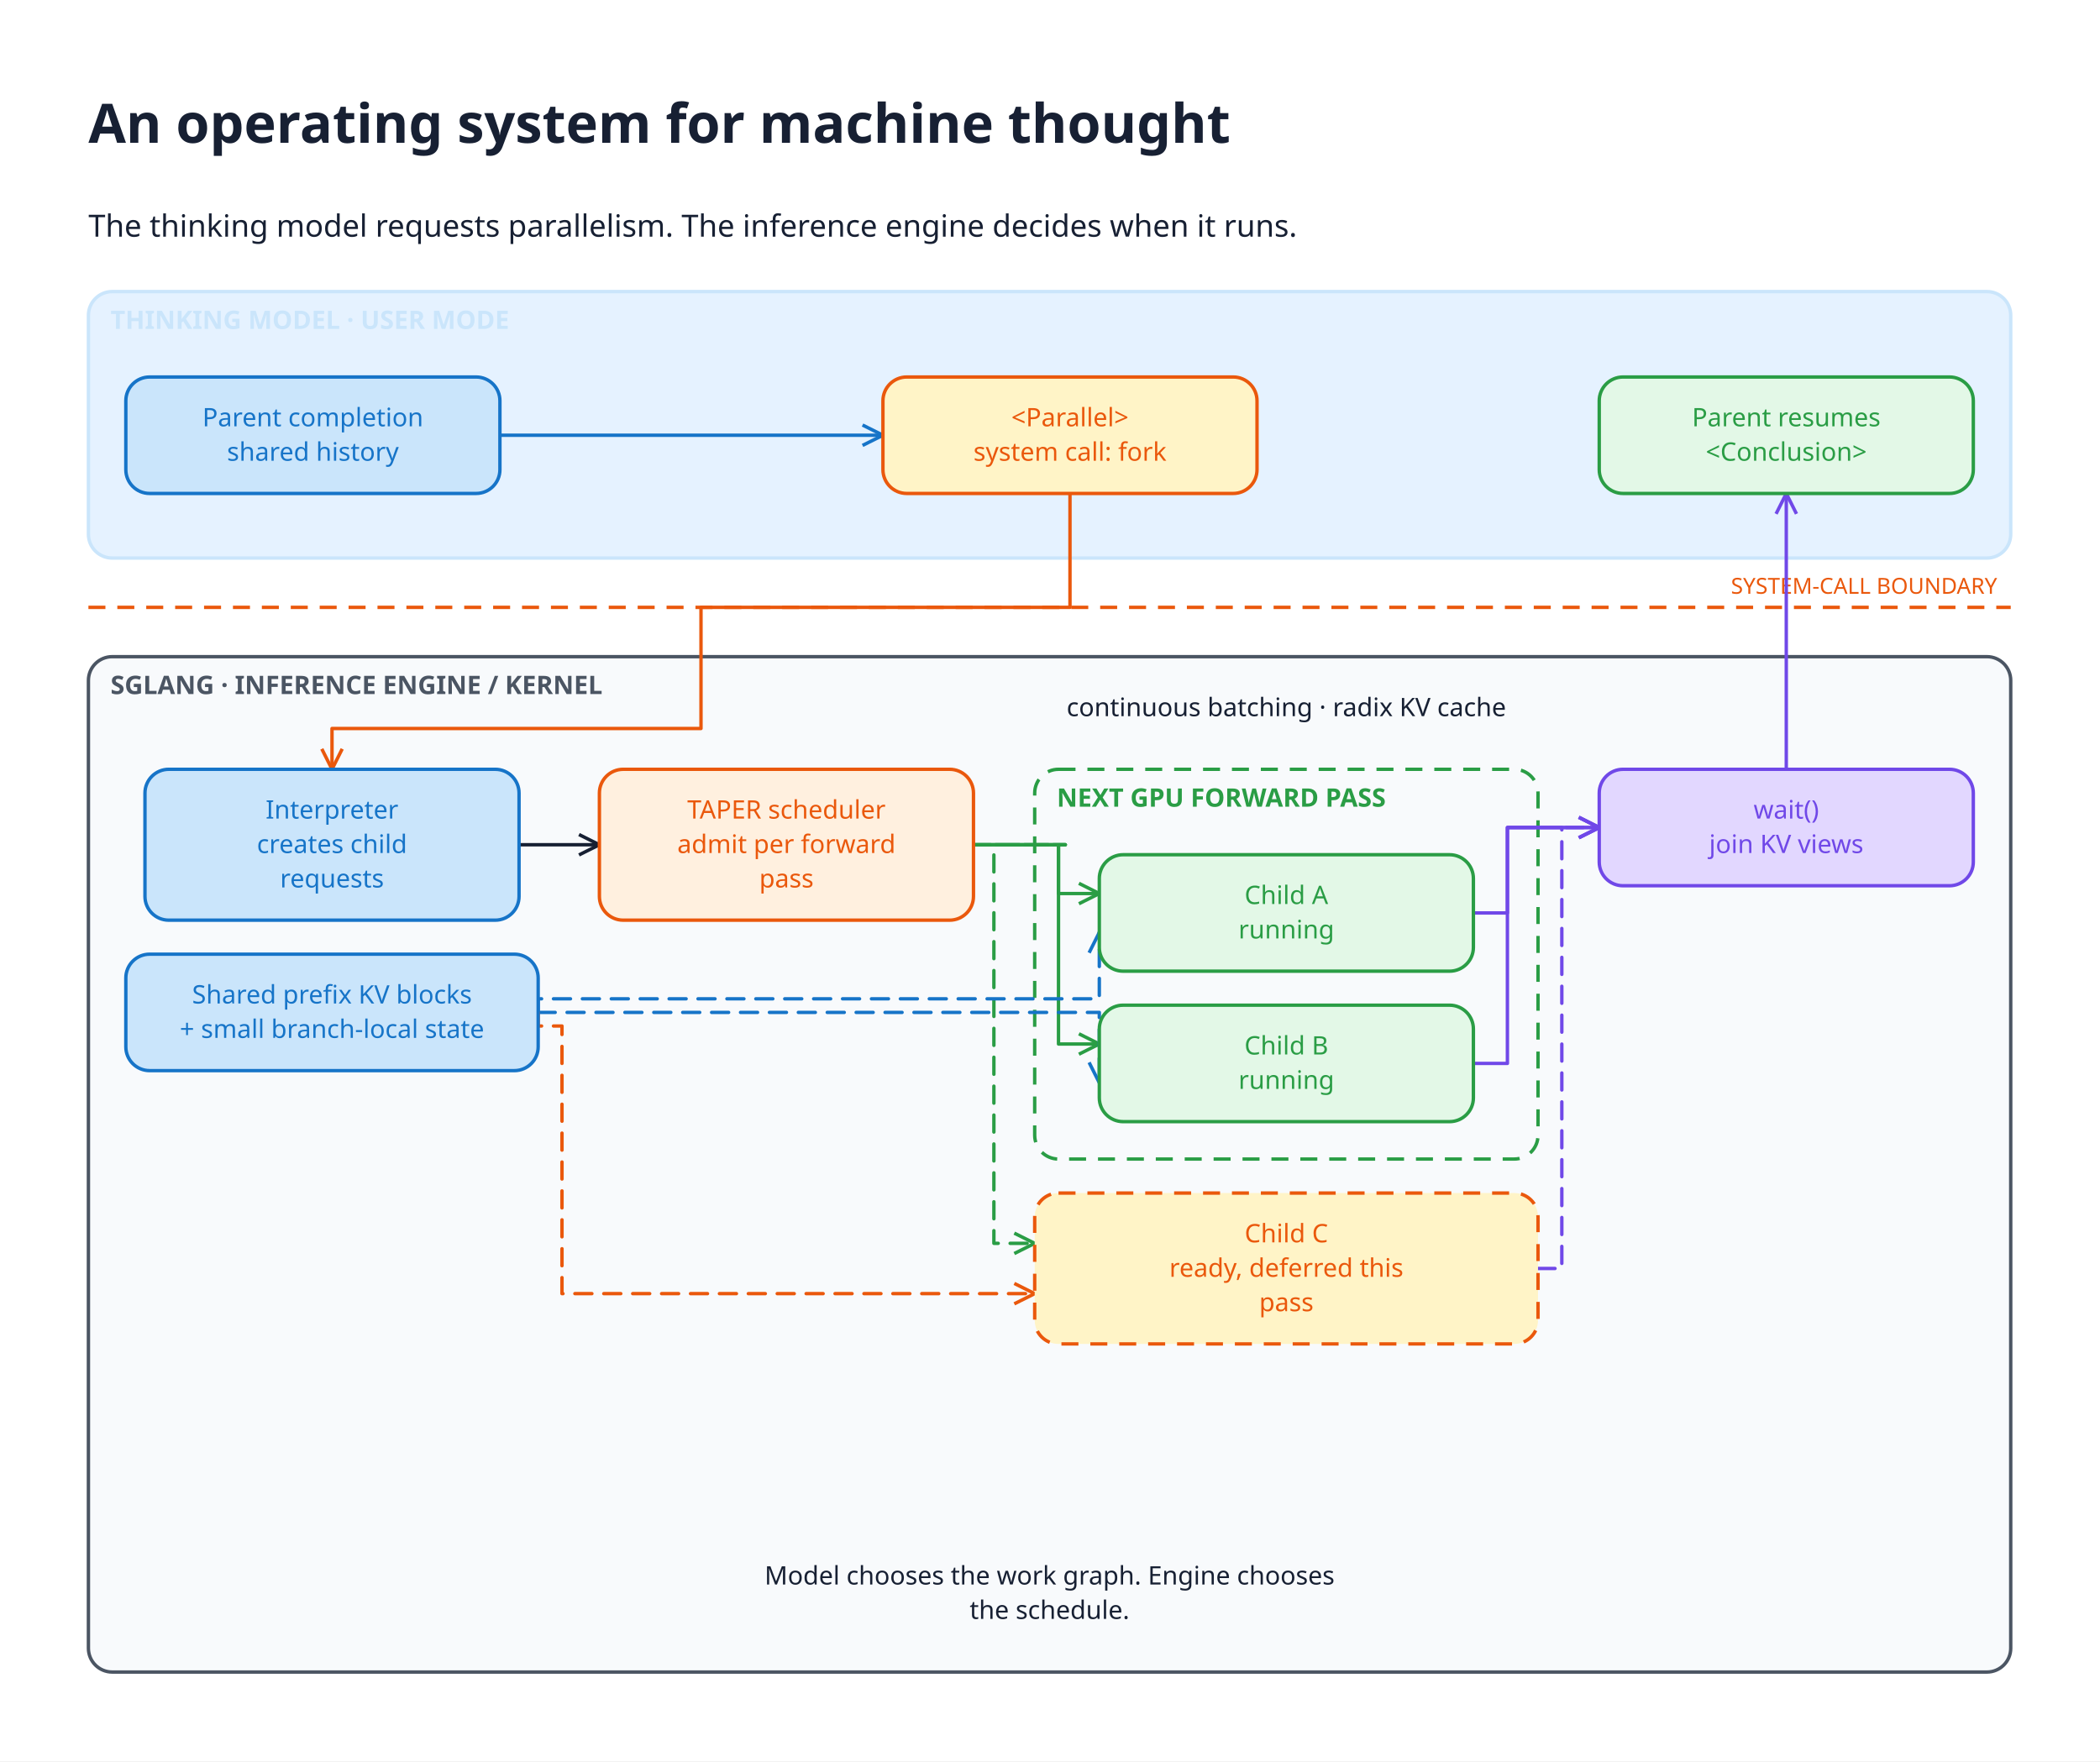
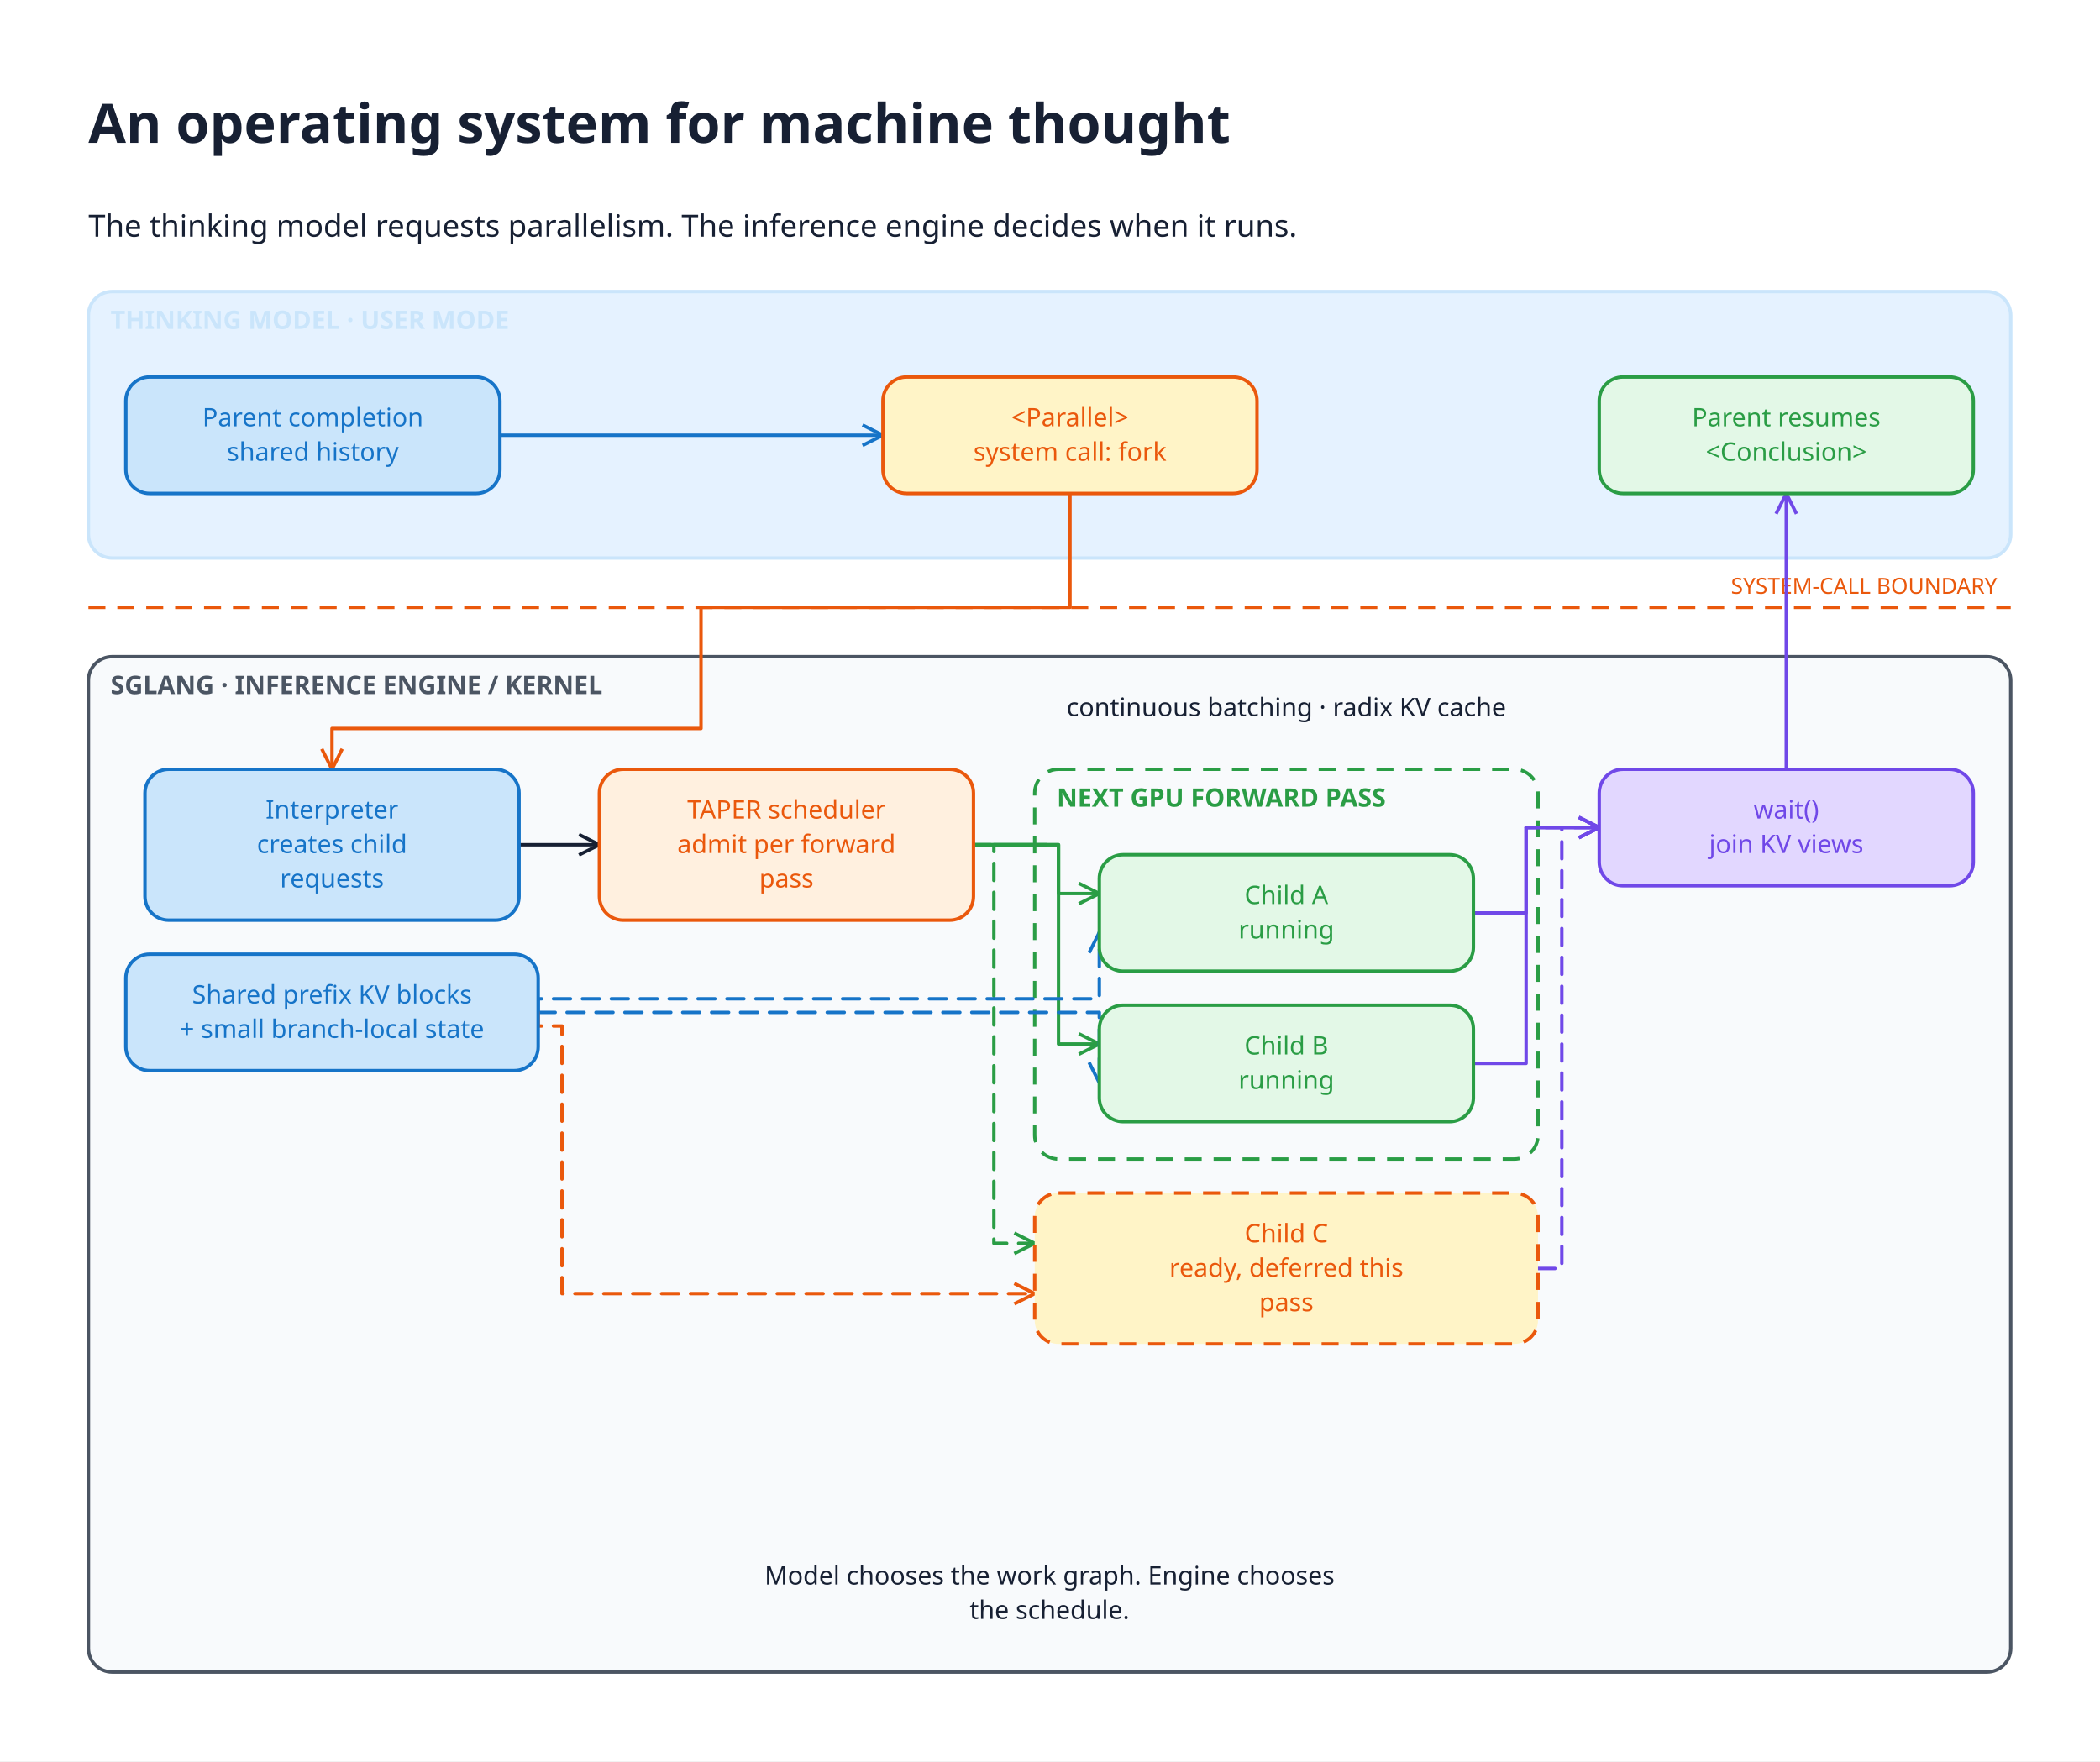
<svg xmlns="http://www.w3.org/2000/svg" width="1235" height="1036" viewBox="0 0 1235 1036" role="img" aria-label="machine-thought-os">
  <rect width="100%" height="100%" fill="#ffffff" />
  <g id="boundaries">
    <rect x="52" y="171.5" width="1130.5" height="156.75" rx="14" fill="#e5f2ff" stroke="#cae5fb" stroke-width="2" />
    <rect x="52" y="386.25" width="1130.5" height="597.25" rx="14" fill="#f8fafc" stroke="#4b5563" stroke-width="2" />
    <rect x="608.5" y="452.5" width="296" height="229.25" rx="14" fill="#f8fafc" stroke="#2a9d45" stroke-width="2" stroke-dasharray="10 7" />
  </g>
  <g id="corridor-dividers">
    <path d="M 52 357.25 L 1182.5 357.25" fill="none" stroke="#ea580c" stroke-width="2" stroke-dasharray="10 7" />
    <text x="1174.5" y="349.25" text-anchor="end" font-family="ui-rounded, sans-serif" font-size="13" fill="#ea580c">SYSTEM-CALL BOUNDARY</text>
  </g>
  <g id="lines">
    <g data-line="$line-1">
      <polyline points="294,256 519.25,256" fill="none" stroke="#1674c8" stroke-width="2" stroke-linejoin="round" stroke-linecap="round" />
      <path d="M 507.25 262 L 519.25 256 L 507.25 250" fill="none" stroke="#1674c8" stroke-width="2" stroke-linejoin="round" />
    </g>
    <g data-line="$line-2">
      <polyline points="305.25,496.875 352.5,496.875" fill="none" stroke="#172033" stroke-width="2" stroke-linejoin="round" stroke-linecap="round" />
      <path d="M 340.5 502.875 L 352.5 496.875 L 340.5 490.875" fill="none" stroke="#172033" stroke-width="2" stroke-linejoin="round" />
    </g>
    <g data-line="schedule-child-a">
-       <polyline points="572.5,496.875 626.5,496.875 622.5,496.875 622.5,525.583 646.5,525.583" fill="none" stroke="#2a9d45" stroke-width="2" stroke-linejoin="round" stroke-linecap="round" />
+       <polyline points="572.5,496.875 615.5,496.875 622.5,496.875 622.5,525.583 646.5,525.583" fill="none" stroke="#2a9d45" stroke-width="2" stroke-linejoin="round" stroke-linecap="round" />
      <path d="M 634.5 531.583 L 646.5 525.583 L 634.5 519.583" fill="none" stroke="#2a9d45" stroke-width="2" stroke-linejoin="round" />
    </g>
    <g data-line="schedule-child-b">
-       <polyline points="572.5,496.875 626.5,496.875 622.5,496.875 622.5,614.083 646.5,614.083" fill="none" stroke="#2a9d45" stroke-width="2" stroke-linejoin="round" stroke-linecap="round" />
+       <polyline points="572.5,496.875 615.5,496.875 622.5,496.875 622.5,614.083 646.5,614.083" fill="none" stroke="#2a9d45" stroke-width="2" stroke-linejoin="round" stroke-linecap="round" />
      <path d="M 634.5 620.083 L 646.5 614.083 L 634.5 608.083" fill="none" stroke="#2a9d45" stroke-width="2" stroke-linejoin="round" />
    </g>
    <g data-line="schedule-child-c">
-       <polyline points="572.5,496.875 626.5,496.875 584.5,496.875 584.5,731.333 608.5,731.333" fill="none" stroke="#2a9d45" stroke-width="2" stroke-linejoin="round" stroke-linecap="round" stroke-dasharray="10 7" />
+       <polyline points="572.5,496.875 615.5,496.875 584.5,496.875 584.5,731.333 608.5,731.333" fill="none" stroke="#2a9d45" stroke-width="2" stroke-linejoin="round" stroke-linecap="round" stroke-dasharray="10 7" />
      <path d="M 596.5 737.333 L 608.5 731.333 L 596.5 725.333" fill="none" stroke="#2a9d45" stroke-width="2" stroke-linejoin="round" />
    </g>
    <g data-line="state-child-a">
      <polyline points="316.5,595.5 316.5,587.5 622.5,587.5 646.5,587.5 646.5,548.417" fill="none" stroke="#1674c8" stroke-width="2" stroke-linejoin="round" stroke-linecap="round" stroke-dasharray="10 7" />
      <path d="M 652.5 560.417 L 646.5 548.417 L 640.5 560.417" fill="none" stroke="#1674c8" stroke-width="2" stroke-linejoin="round" />
    </g>
    <g data-line="state-child-b">
      <polyline points="316.5,595.5 622.5,595.5 646.5,595.5 646.5,636.917" fill="none" stroke="#1674c8" stroke-width="2" stroke-linejoin="round" stroke-linecap="round" stroke-dasharray="10 7" />
      <path d="M 640.5 624.917 L 646.5 636.917 L 652.5 624.917" fill="none" stroke="#1674c8" stroke-width="2" stroke-linejoin="round" />
    </g>
    <g data-line="state-child-c">
      <polyline points="316.5,595.5 316.5,603.5 330.5,603.5 330.5,760.917 608.5,760.917" fill="none" stroke="#ea580c" stroke-width="2" stroke-linejoin="round" stroke-linecap="round" stroke-dasharray="10 7" />
      <path d="M 596.5 766.917 L 608.5 760.917 L 596.5 754.917" fill="none" stroke="#ea580c" stroke-width="2" stroke-linejoin="round" />
    </g>
    <g data-line="join-child-a">
-       <polyline points="866.5,537 886.5,537 886.5,486.75 940.5,486.75" fill="none" stroke="#7048e8" stroke-width="2" stroke-linejoin="round" stroke-linecap="round" />
+       <polyline points="866.5,537 897.5,537 897.5,486.75 940.5,486.75" fill="none" stroke="#7048e8" stroke-width="2" stroke-linejoin="round" stroke-linecap="round" />
      <path d="M 928.5 492.75 L 940.5 486.75 L 928.5 480.75" fill="none" stroke="#7048e8" stroke-width="2" stroke-linejoin="round" />
    </g>
    <g data-line="join-child-b">
-       <polyline points="866.5,625.5 886.5,625.5 886.5,486.75 940.5,486.75" fill="none" stroke="#7048e8" stroke-width="2" stroke-linejoin="round" stroke-linecap="round" />
+       <polyline points="866.5,625.5 897.5,625.5 897.5,486.75 940.5,486.75" fill="none" stroke="#7048e8" stroke-width="2" stroke-linejoin="round" stroke-linecap="round" />
      <path d="M 928.5 492.75 L 940.5 486.75 L 928.5 480.75" fill="none" stroke="#7048e8" stroke-width="2" stroke-linejoin="round" />
    </g>
    <g data-line="join-child-c">
-       <polyline points="904.5,746.125 918.5,746.125 918.5,486.75 886.5,486.75 940.5,486.75" fill="none" stroke="#7048e8" stroke-width="2" stroke-linejoin="round" stroke-linecap="round" stroke-dasharray="10 7" />
+       <polyline points="904.5,746.125 918.5,746.125 918.5,486.75 897.5,486.75 940.5,486.75" fill="none" stroke="#7048e8" stroke-width="2" stroke-linejoin="round" stroke-linecap="round" stroke-dasharray="10 7" />
      <path d="M 928.5 492.75 L 940.5 486.75 L 928.5 480.75" fill="none" stroke="#7048e8" stroke-width="2" stroke-linejoin="round" />
    </g>
    <g data-line="fork-system-call">
      <polyline points="629.25,290.25 629.25,357.25 412.25,357.25 412.25,428.5 195.25,428.5 195.25,452.5" fill="none" stroke="#ea580c" stroke-width="2" stroke-linejoin="round" stroke-linecap="round" />
      <path d="M 189.25 440.5 L 195.25 452.5 L 201.25 440.5" fill="none" stroke="#ea580c" stroke-width="2" stroke-linejoin="round" />
    </g>
    <g data-line="resume-parent">
      <polyline points="1050.5,452.5 1050.5,290.25" fill="none" stroke="#7048e8" stroke-width="2" stroke-linejoin="round" stroke-linecap="round" />
      <path d="M 1056.5 302.25 L 1050.5 290.25 L 1044.5 302.25" fill="none" stroke="#7048e8" stroke-width="2" stroke-linejoin="round" />
    </g>
  </g>
  <g id="objects">
    <rect x="74" y="221.75" width="220" height="68.5" rx="14" fill="#cae5fb" stroke="#1674c8" stroke-width="2" />
    <rect x="519.25" y="221.75" width="220" height="68.5" rx="14" fill="#fff4c7" stroke="#ea580c" stroke-width="2" />
    <rect x="940.5" y="221.75" width="220" height="68.5" rx="14" fill="#e3f8e7" stroke="#2a9d45" stroke-width="2" />
    <rect x="85.25" y="452.5" width="220" height="88.75" rx="14" fill="#cae5fb" stroke="#1674c8" stroke-width="2" />
    <rect x="352.5" y="452.5" width="220" height="88.75" rx="14" fill="#fff0df" stroke="#ea580c" stroke-width="2" />
    <rect x="646.5" y="502.75" width="220" height="68.5" rx="14" fill="#e3f8e7" stroke="#2a9d45" stroke-width="2" />
    <rect x="646.5" y="591.25" width="220" height="68.5" rx="14" fill="#e3f8e7" stroke="#2a9d45" stroke-width="2" />
    <rect x="608.5" y="701.75" width="296" height="88.75" rx="14" fill="#fff4c7" stroke="#ea580c" stroke-width="2" stroke-dasharray="10 7" />
    <rect x="940.5" y="452.5" width="220" height="68.5" rx="14" fill="#e2d7ff" stroke="#7048e8" stroke-width="2" />
    <rect x="74" y="561.25" width="242.5" height="68.5" rx="14" fill="#cae5fb" stroke="#1674c8" stroke-width="2" />
  </g>
  <g id="ports" />
  <g id="text">
    <text x="52" y="84" text-anchor="start" fill="#172033" font-family="ui-rounded, 'Comic Sans MS', sans-serif" font-size="32" font-weight="700">An operating system for machine thought</text>
    <text x="52" y="139.2" text-anchor="start" fill="#172033" font-family="ui-rounded, 'Comic Sans MS', sans-serif" font-size="18" font-weight="450">The thinking model requests parallelism. The inference engine decides when it runs.</text>
    <text x="65" y="193.5" text-anchor="start" fill="#cae5fb" font-family="ui-rounded, 'Comic Sans MS', sans-serif" font-size="15" font-weight="700">THINKING MODEL · USER MODE</text>
    <text x="184" y="250.75" text-anchor="middle" fill="#1674c8" font-family="ui-rounded, 'Comic Sans MS', sans-serif" font-size="15" font-weight="450">Parent completion</text>
    <text x="184" y="271" text-anchor="middle" fill="#1674c8" font-family="ui-rounded, 'Comic Sans MS', sans-serif" font-size="15" font-weight="450">shared history</text>
    <text x="629.25" y="250.75" text-anchor="middle" fill="#ea580c" font-family="ui-rounded, 'Comic Sans MS', sans-serif" font-size="15" font-weight="450">&lt;Parallel&gt;</text>
    <text x="629.25" y="271" text-anchor="middle" fill="#ea580c" font-family="ui-rounded, 'Comic Sans MS', sans-serif" font-size="15" font-weight="450">system call: fork</text>
    <text x="1050.5" y="250.75" text-anchor="middle" fill="#2a9d45" font-family="ui-rounded, 'Comic Sans MS', sans-serif" font-size="15" font-weight="450">Parent resumes</text>
    <text x="1050.5" y="271" text-anchor="middle" fill="#2a9d45" font-family="ui-rounded, 'Comic Sans MS', sans-serif" font-size="15" font-weight="450">&lt;Conclusion&gt;</text>
    <text x="65" y="408.25" text-anchor="start" fill="#4b5563" font-family="ui-rounded, 'Comic Sans MS', sans-serif" font-size="15" font-weight="700">SGLANG · INFERENCE ENGINE / KERNEL</text>
    <text x="195.25" y="481.5" text-anchor="middle" fill="#1674c8" font-family="ui-rounded, 'Comic Sans MS', sans-serif" font-size="15" font-weight="450">Interpreter</text>
    <text x="195.25" y="501.75" text-anchor="middle" fill="#1674c8" font-family="ui-rounded, 'Comic Sans MS', sans-serif" font-size="15" font-weight="450">creates child</text>
    <text x="195.25" y="522" text-anchor="middle" fill="#1674c8" font-family="ui-rounded, 'Comic Sans MS', sans-serif" font-size="15" font-weight="450">requests</text>
    <text x="462.5" y="481.5" text-anchor="middle" fill="#ea580c" font-family="ui-rounded, 'Comic Sans MS', sans-serif" font-size="15" font-weight="450">TAPER scheduler</text>
    <text x="462.5" y="501.75" text-anchor="middle" fill="#ea580c" font-family="ui-rounded, 'Comic Sans MS', sans-serif" font-size="15" font-weight="450">admit per forward</text>
    <text x="462.5" y="522" text-anchor="middle" fill="#ea580c" font-family="ui-rounded, 'Comic Sans MS', sans-serif" font-size="15" font-weight="450">pass</text>
    <text x="621.5" y="474.5" text-anchor="start" fill="#2a9d45" font-family="ui-rounded, 'Comic Sans MS', sans-serif" font-size="15" font-weight="700">NEXT GPU FORWARD PASS</text>
    <text x="756.5" y="531.75" text-anchor="middle" fill="#2a9d45" font-family="ui-rounded, 'Comic Sans MS', sans-serif" font-size="15" font-weight="450">Child A</text>
    <text x="756.5" y="552" text-anchor="middle" fill="#2a9d45" font-family="ui-rounded, 'Comic Sans MS', sans-serif" font-size="15" font-weight="450">running</text>
    <text x="756.5" y="620.25" text-anchor="middle" fill="#2a9d45" font-family="ui-rounded, 'Comic Sans MS', sans-serif" font-size="15" font-weight="450">Child B</text>
    <text x="756.5" y="640.5" text-anchor="middle" fill="#2a9d45" font-family="ui-rounded, 'Comic Sans MS', sans-serif" font-size="15" font-weight="450">running</text>
    <text x="756.5" y="730.75" text-anchor="middle" fill="#ea580c" font-family="ui-rounded, 'Comic Sans MS', sans-serif" font-size="15" font-weight="450">Child C</text>
    <text x="756.5" y="751" text-anchor="middle" fill="#ea580c" font-family="ui-rounded, 'Comic Sans MS', sans-serif" font-size="15" font-weight="450">ready, deferred this</text>
    <text x="756.5" y="771.25" text-anchor="middle" fill="#ea580c" font-family="ui-rounded, 'Comic Sans MS', sans-serif" font-size="15" font-weight="450">pass</text>
    <text x="1050.5" y="481.5" text-anchor="middle" fill="#7048e8" font-family="ui-rounded, 'Comic Sans MS', sans-serif" font-size="15" font-weight="450">wait()</text>
    <text x="1050.5" y="501.75" text-anchor="middle" fill="#7048e8" font-family="ui-rounded, 'Comic Sans MS', sans-serif" font-size="15" font-weight="450">join KV views</text>
    <text x="195.25" y="590.25" text-anchor="middle" fill="#1674c8" font-family="ui-rounded, 'Comic Sans MS', sans-serif" font-size="15" font-weight="450">Shared prefix KV blocks</text>
    <text x="195.25" y="610.5" text-anchor="middle" fill="#1674c8" font-family="ui-rounded, 'Comic Sans MS', sans-serif" font-size="15" font-weight="450">+ small branch-local state</text>
    <text x="756.5" y="421.25" text-anchor="middle" fill="#172033" font-family="ui-rounded, 'Comic Sans MS', sans-serif" font-size="15" font-weight="450">continuous batching · radix KV cache</text>
    <text x="617.25" y="932" text-anchor="middle" fill="#172033" font-family="ui-rounded, 'Comic Sans MS', sans-serif" font-size="15" font-weight="450">Model chooses the work graph. Engine chooses</text>
    <text x="617.25" y="952.25" text-anchor="middle" fill="#172033" font-family="ui-rounded, 'Comic Sans MS', sans-serif" font-size="15" font-weight="450">the schedule.</text>
  </g>
</svg>
